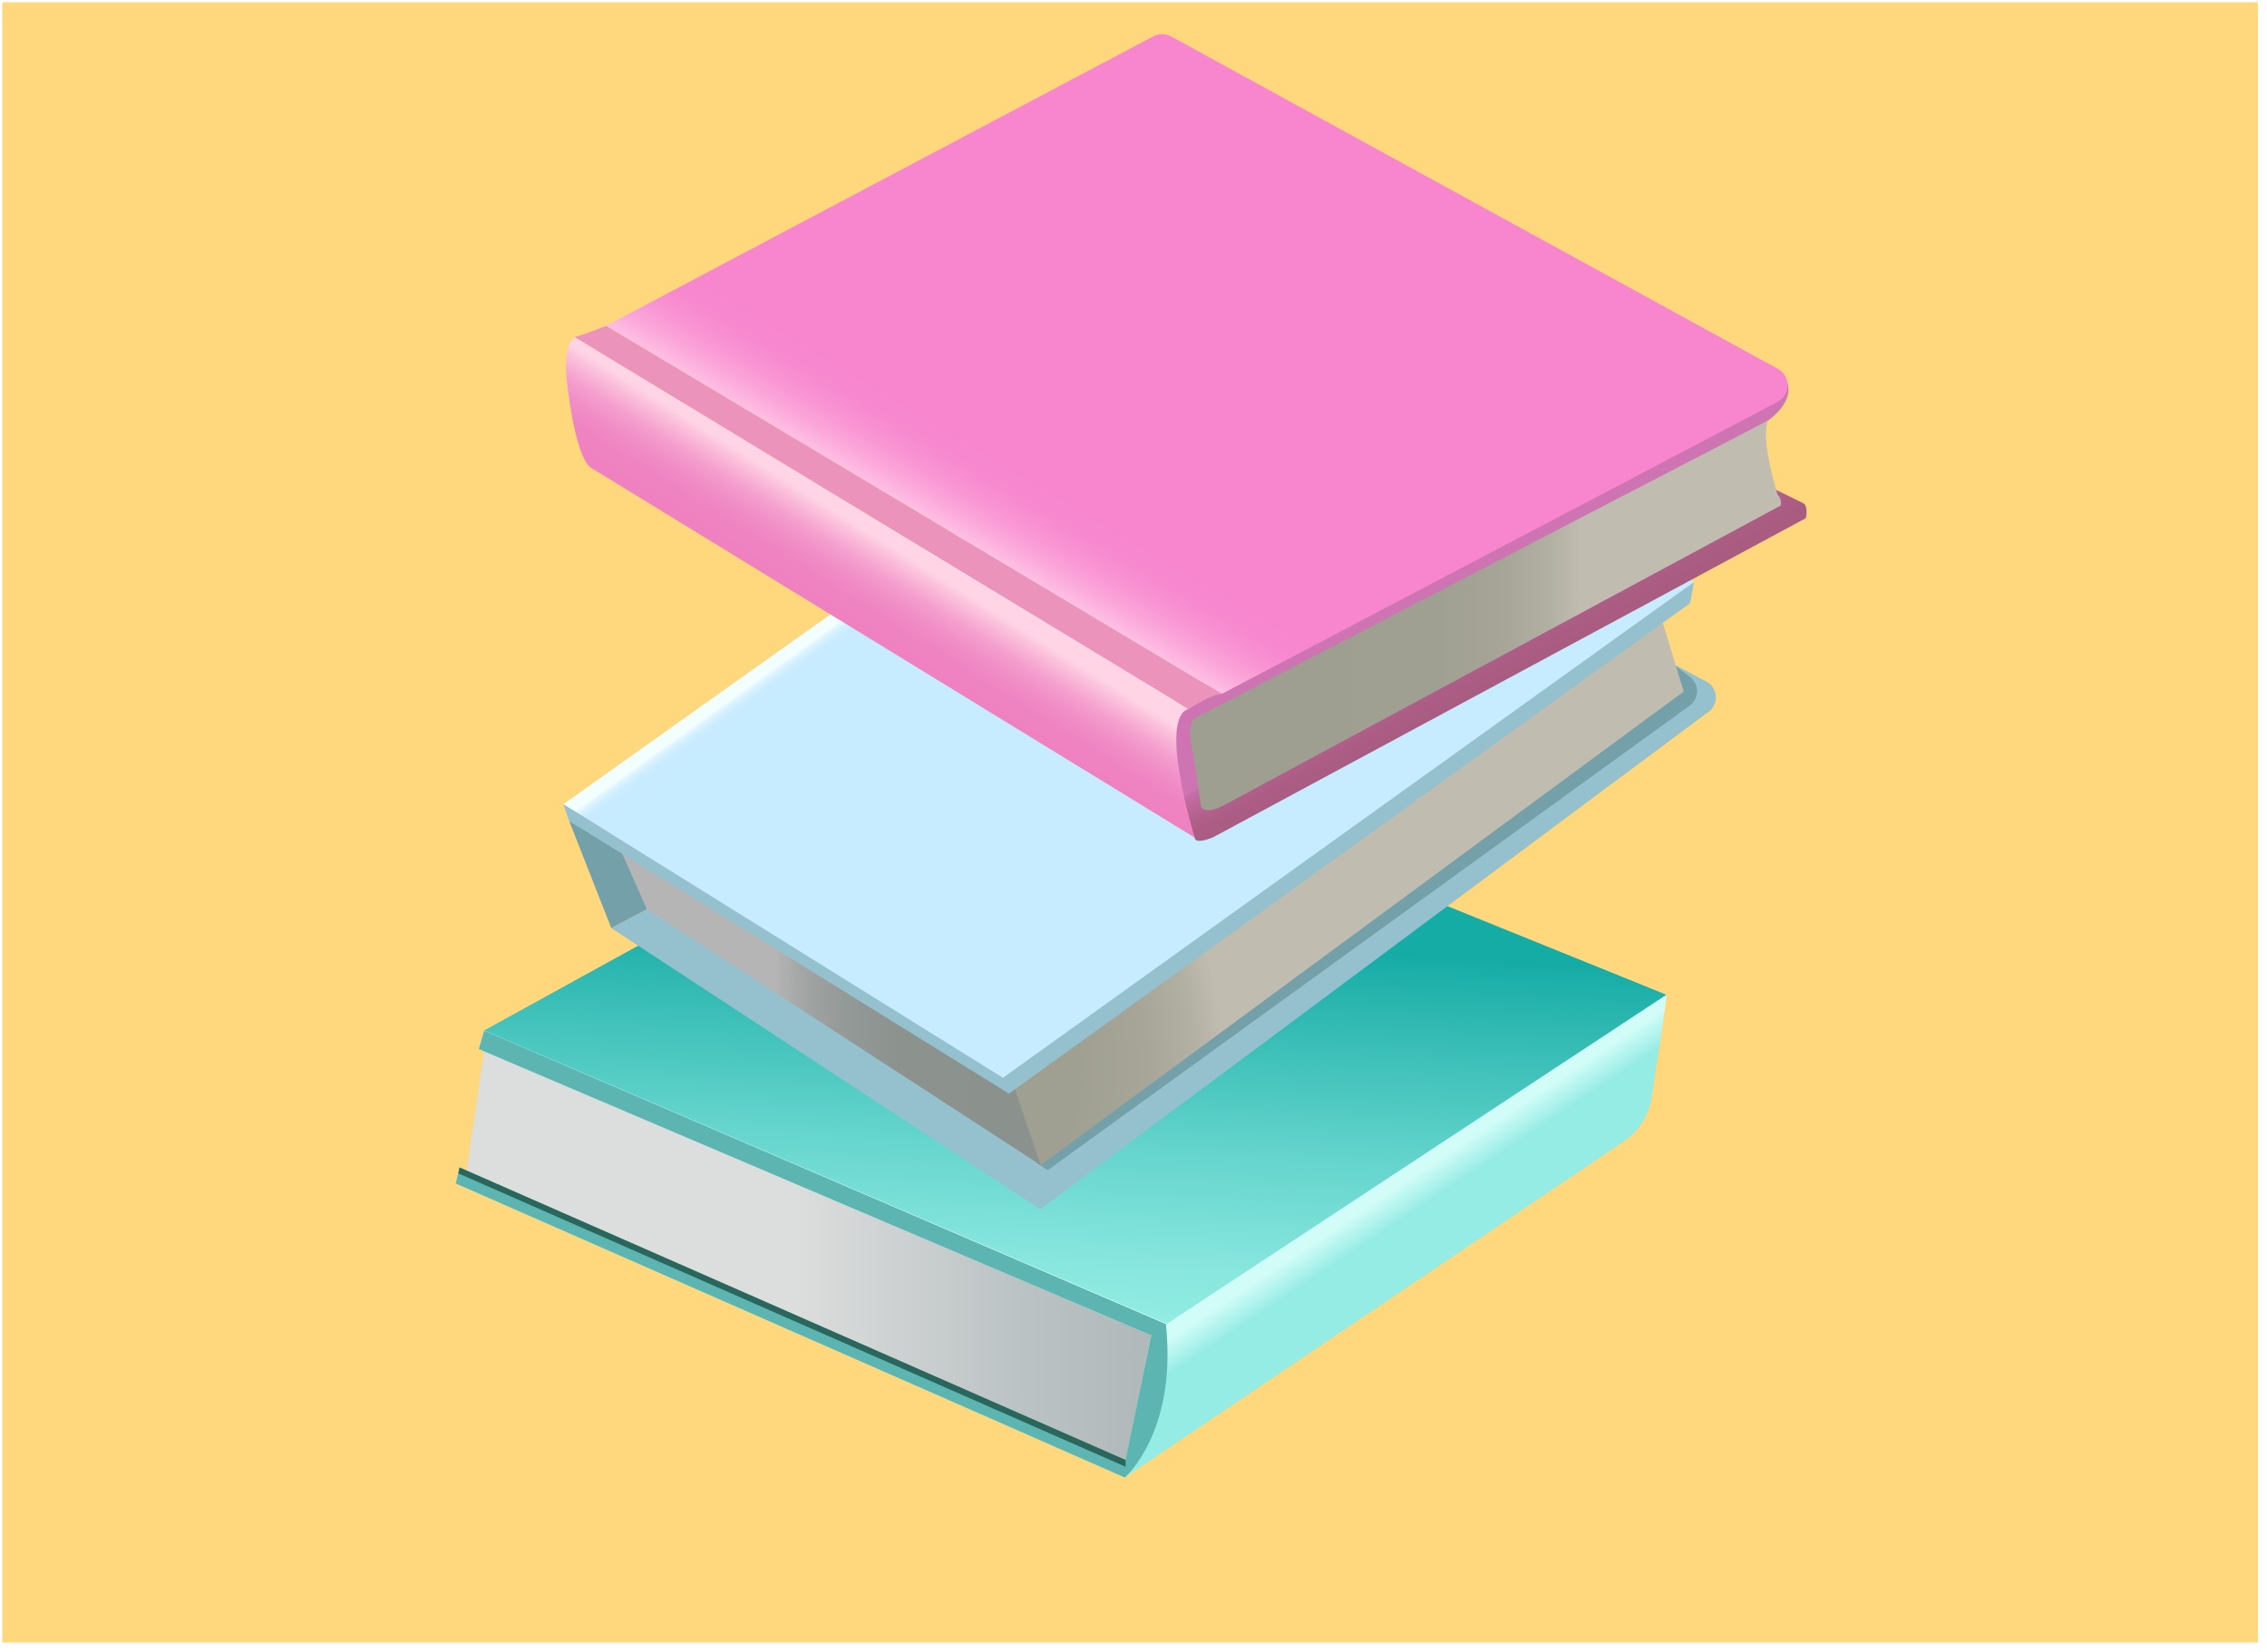
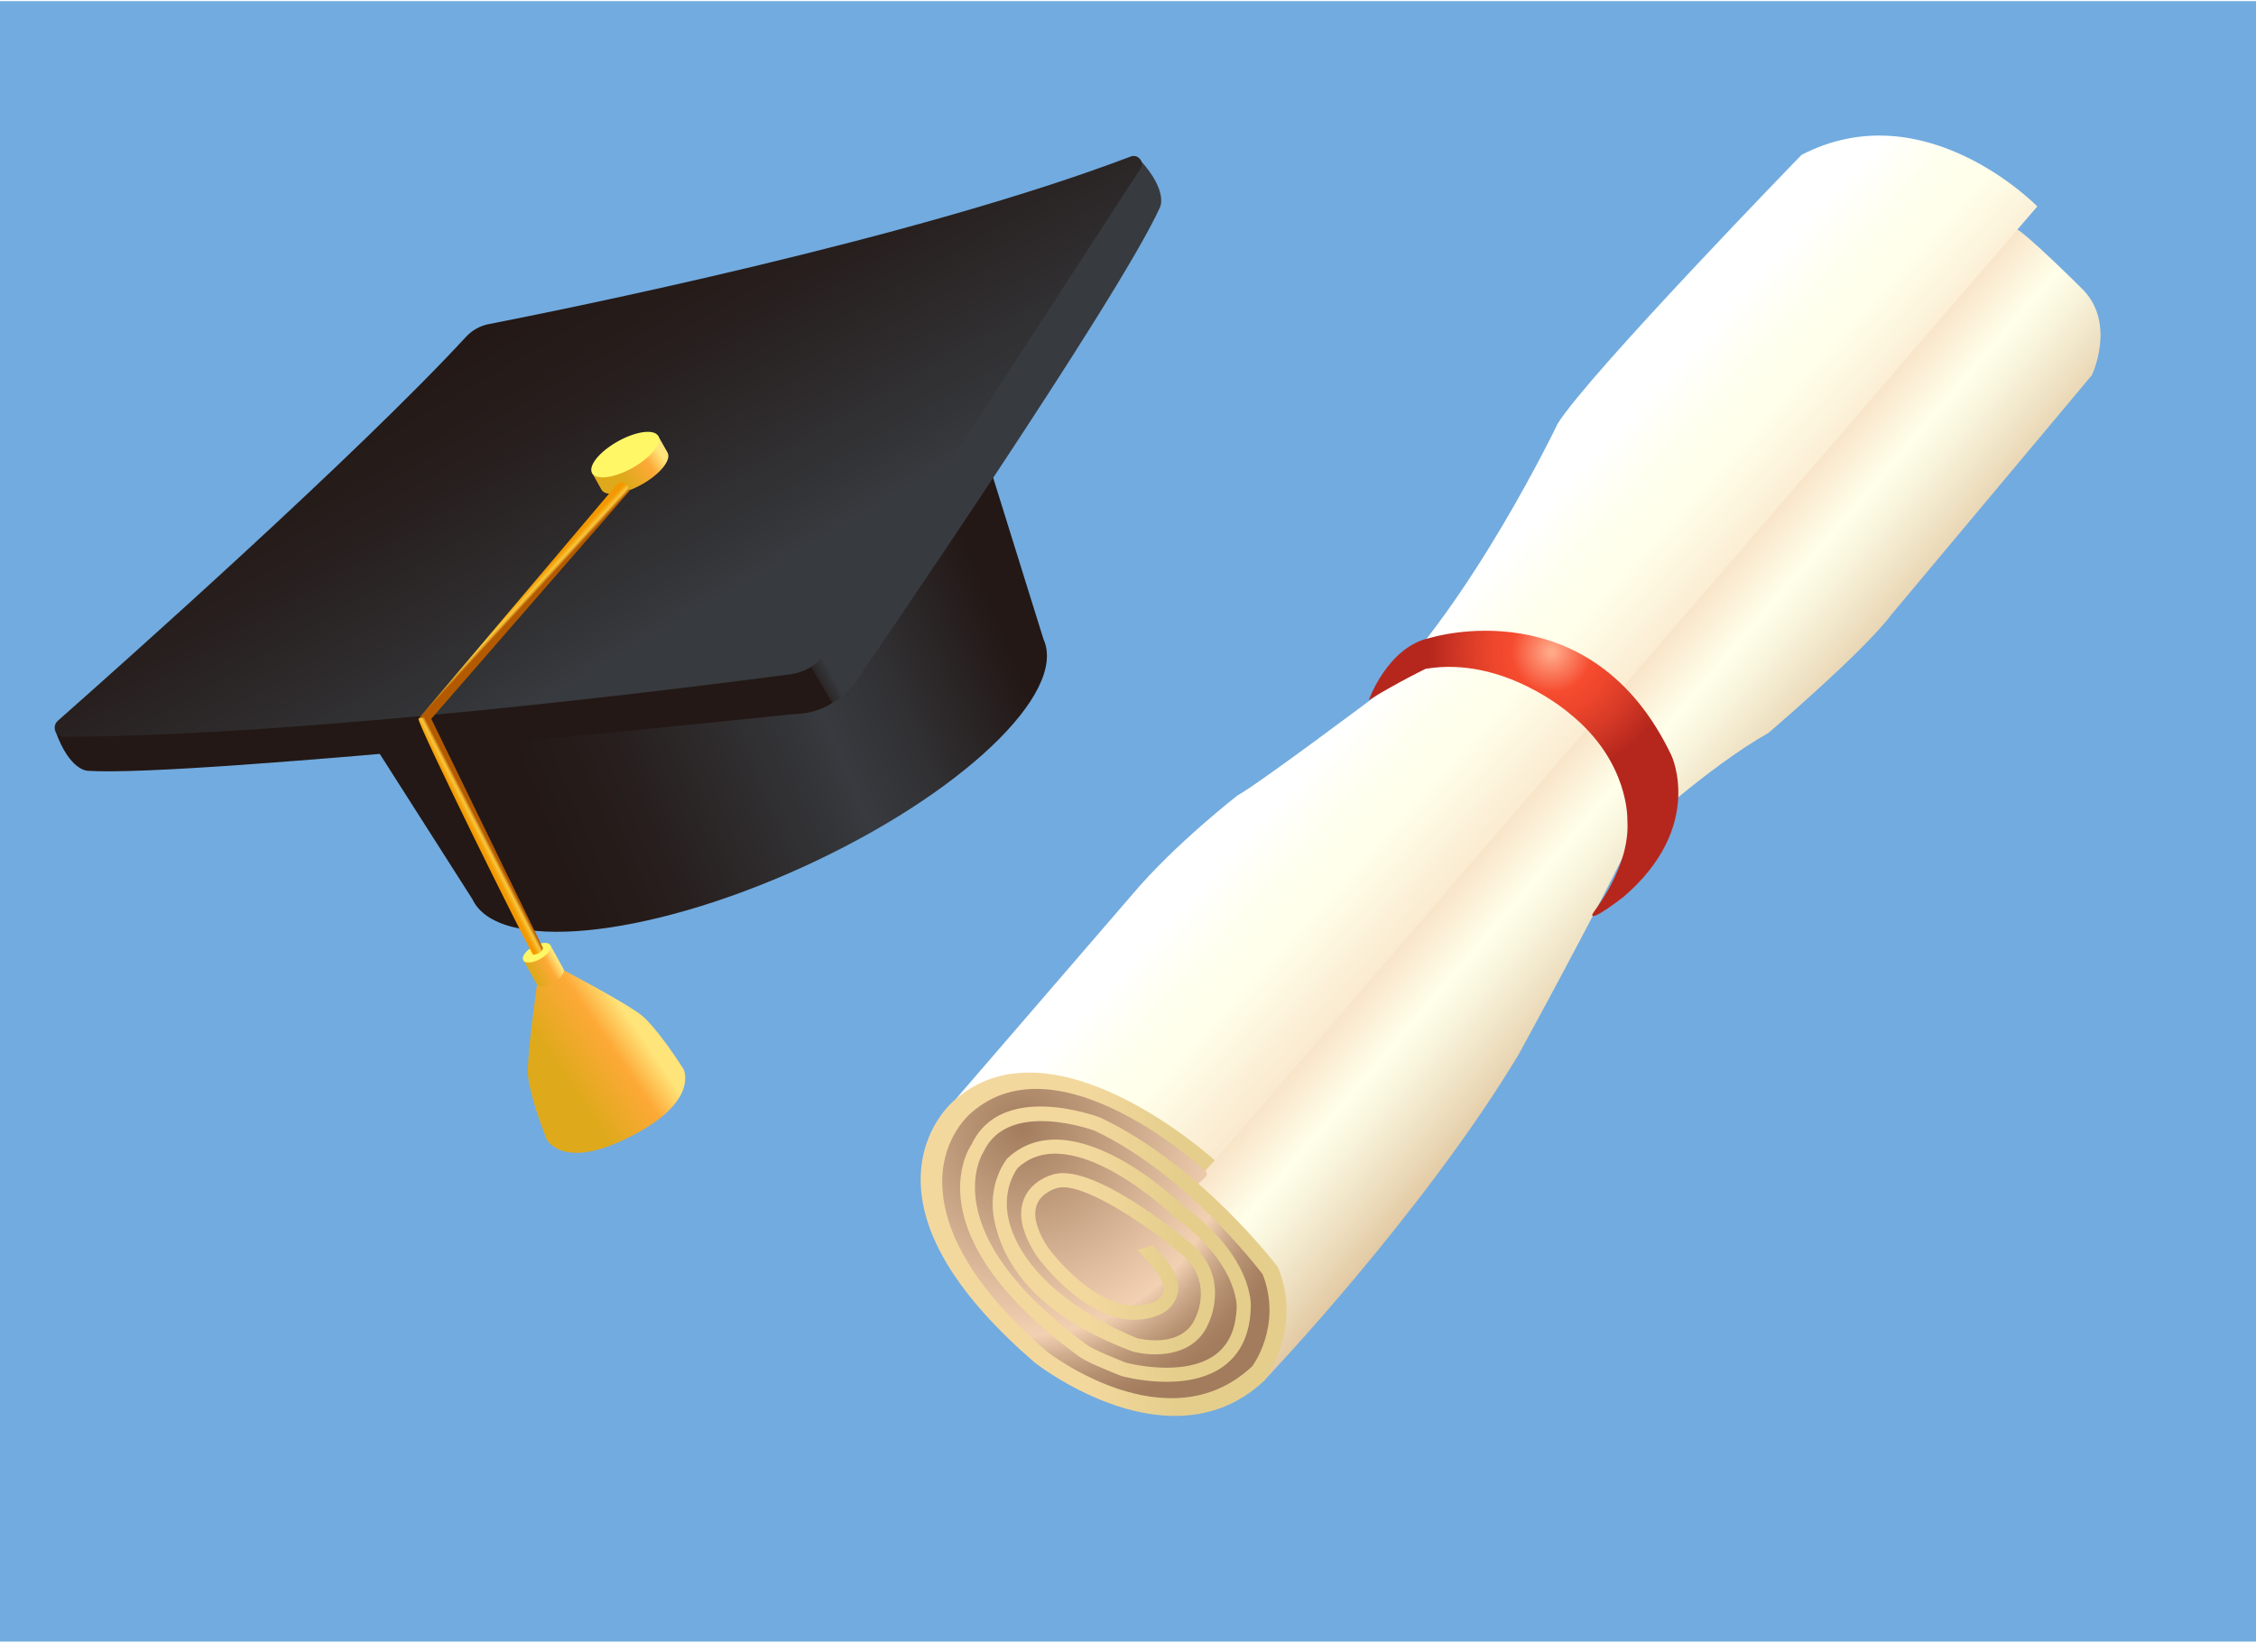
- <svg xmlns="http://www.w3.org/2000/svg" width="199" height="145" viewBox="0 0 199 145" fill="none">
-   <path d="M198.199 0.2H0.199V144.2H198.199V0.2Z" fill="#FFD77C" />
-   <path d="M40.94 102.93L42.569 91.78L102.819 116.96L98.809 128.77L40.94 102.93Z" fill="url(#paint0_linear_53_538)" />
-   <path d="M42.5 90.47L42.03 92.1L101.06 117.24L98.8 128.18L40.34 102.5L40 103.9L98.74 129.71L142.55 100.2C143.86 99.32 144.74 97.93 144.98 96.37C145.5 92.96 146.38 87.2 146.28 87.34C146.14 87.53 42.5 90.48 42.5 90.48V90.47Z" fill="url(#paint1_linear_53_538)" />
-   <path d="M42.5 90.47L42.03 92.1L101.06 117.24L98.8 128.18L40.34 102.5L40 103.9L98.74 129.71C98.74 129.71 103.36 125.74 102.34 116.24L42.5 90.48V90.47Z" fill="#5CB5B0" />
-   <path d="M42.5 90.47L102.44 116.21L146.28 87.33L91.43 65.13C90.37 64.7 89.17 64.77 88.16 65.32L42.51 90.46L42.5 90.47Z" fill="url(#paint2_linear_53_538)" />
-   <path d="M98.8 128.17L98.811 128.77L40.23 103.01L40.34 102.49L98.8 128.17Z" fill="#2B665C" />
-   <path d="M56.79 79.82L91.76 101.98L146.8 58.25L149.79 59.84C150.81 60.38 150.91 61.79 149.99 62.48L91.32 106.16L53.67 81.48L56.8 79.82H56.79Z" fill="#95C0CE" />
-   <path d="M55.011 75.06L56.791 79.82L53.661 81.48L49.961 72.07L55.011 75.06Z" fill="#74A0AA" />
-   <path d="M90.99 102.08L91.971 102.73L148.32 61.95C149.17 61.33 149.19 60.07 148.35 59.43L146.79 58.24L90.981 102.07L90.99 102.08Z" fill="#74A0AA" />
-   <path d="M56.79 79.82L91.35 102.29L89.67 94.57L54.59 74.88L56.79 79.82Z" fill="url(#paint3_linear_53_538)" />
-   <path d="M91.35 102.29L147.8 60.71L145.74 53.95L88.84 94.87L91.35 102.29Z" fill="url(#paint4_radial_53_538)" />
-   <path d="M148.699 51.1L148.359 52.95L88.569 96.01L49.959 72.07L49.449 70.59L89.469 88.93L148.699 51.1Z" fill="#95C0CE" />
-   <path d="M148.701 51.1L88.041 94.62L49.461 70.6L107.711 29.2C108.811 28.42 110.281 28.35 111.441 29.04L148.701 51.1Z" fill="url(#paint5_linear_53_538)" />
-   <path d="M104.87 73.54C104.87 73.54 104.82 74.19 106.48 73.51L158.52 45.49C158.52 45.49 158.76 44.42 158.28 44.17L155.5 42.81L106.09 68.64L105.21 64.11L155.06 37.02C155.06 37.02 157.69 35.36 156.81 33.37C156.81 33.37 103.31 61.49 103.21 61.63C103.11 61.77 101.41 64.21 101.41 64.21L104.87 73.55V73.54Z" fill="url(#paint6_linear_53_538)" />
-   <path d="M105 62.99C105 62.99 104.03 63.37 104.73 66.13L105.43 70.83C105.43 70.83 105.75 71.64 107.59 70.61L156.3 44.39C156.3 44.39 156.46 43.8 156.03 43.42C156.03 43.42 154.53 38.66 155.18 36.93L104.99 62.99H105Z" fill="url(#paint7_linear_53_538)" />
-   <path d="M53.219 28.6C53.219 28.6 51.3 29.36 50.44 29.6L104.319 62.26C104.319 62.26 106.269 60.98 107.269 60.91L53.219 28.6Z" fill="#EC93BC" />
-   <path d="M156.051 35.28L107.261 60.91L53.221 28.6L101.251 3.19C101.741 2.93 102.321 2.94 102.801 3.2L156.071 32.39C157.211 33.02 157.201 34.67 156.041 35.27L156.051 35.28Z" fill="url(#paint8_linear_53_538)" />
-   <path d="M50.44 29.6C50.44 29.6 49.38 30.11 49.77 33.58C49.77 33.58 50.44 39.93 51.82 41.03L104.87 73.53C104.87 73.53 101.64 63.04 104.32 62.25L50.44 29.6Z" fill="url(#paint9_linear_53_538)" />
+ <svg xmlns="http://www.w3.org/2000/svg" width="198" height="145" viewBox="0 0 198 145" fill="none">
+   <path d="M198 0.1H0V144.1H198V0.1Z" fill="#72ABDF" />
+   <path d="M41.447 78.901C43.617 83.661 56.596 82.421 70.436 76.121C84.276 69.821 93.746 60.851 91.576 56.091L85.656 37.091L51.886 42.331L32.147 64.321L41.447 78.911V78.901Z" fill="url(#paint0_linear_71_1324)" />
+   <path d="M71.098 58.301L73.108 61.631C73.108 61.631 72.038 62.641 69.468 62.701C69.468 62.701 16.618 68.281 7.708 67.661C7.708 67.661 6.108 67.701 4.848 64.121L71.098 58.301Z" fill="#231815" />
+   <path d="M71.047 58.321L73.027 61.67C73.027 61.67 74.417 61.211 75.697 58.971C75.697 58.971 98.107 26.351 101.797 18.221C101.797 18.221 102.597 16.831 100.037 14.021L71.047 58.321Z" fill="url(#paint1_linear_71_1324)" />
+   <path d="M100.087 14.82L72.597 57.14C71.867 58.27 70.687 59.02 69.357 59.19C60.707 60.34 27.197 64.59 5.607 64.68C4.867 64.68 4.517 63.77 5.077 63.27C10.917 58.11 31.357 39.91 40.907 29.56C41.437 28.99 42.127 28.6 42.897 28.45C49.317 27.2 80.217 20.98 99.237 13.74C99.897 13.49 100.477 14.23 100.097 14.82H100.087Z" fill="url(#paint2_linear_71_1324)" />
+   <path d="M57.767 38.27L58.587 39.73C58.947 40.37 57.937 41.62 56.337 42.52C54.737 43.42 53.147 43.63 52.787 42.98L51.967 41.52L57.767 38.27Z" fill="url(#paint3_linear_71_1324)" />
+   <path d="M55.52 41.067C57.124 40.168 58.134 38.92 57.775 38.279C57.416 37.638 55.825 37.847 54.22 38.746C52.615 39.645 51.605 40.893 51.964 41.533C52.323 42.174 53.915 41.965 55.52 41.067Z" fill="#FFF766" />
+   <path d="M59.967 93.81C57.657 90.2 56.377 89.18 56.377 89.18C55.057 88.09 49.447 85.15 49.447 85.15L48.467 85.55L48.427 85.47L47.147 86.33C47.147 86.33 46.227 92.64 46.337 94.36C46.337 94.36 46.407 96 47.967 100C47.967 100 49.337 102.79 55.167 99.85C61.517 96.71 59.977 93.8 59.977 93.8L59.967 93.81Z" fill="url(#paint4_linear_71_1324)" />
+   <path d="M48.297 82.951L49.447 85.041C49.617 85.351 49.227 85.891 48.578 86.261C47.928 86.631 47.258 86.681 47.087 86.371L45.938 84.281L48.307 82.951H48.297Z" fill="url(#paint5_linear_71_1324)" />
+   <path d="M47.417 84.178C48.073 83.811 48.466 83.268 48.296 82.964C48.126 82.661 47.457 82.712 46.802 83.079C46.147 83.446 45.753 83.99 45.923 84.293C46.093 84.597 46.762 84.546 47.417 84.178Z" fill="#FFF766" />
+   <path d="M55.256 43.091L37.856 63.091H36.736L54.136 42.531C54.136 42.531 54.906 41.831 55.256 43.091Z" fill="url(#paint6_linear_71_1324)" />
+   <path d="M37.847 63.09L47.657 83.231C47.657 83.231 47.597 83.71 46.797 83.811C46.657 83.831 36.528 63.42 36.727 63.081C36.727 63.081 37.578 62.8 37.847 63.081V63.09Z" fill="url(#paint7_linear_71_1324)" />
+   <path d="M110.946 121.19C110.946 121.19 124.776 106.7 133.276 92.581C133.276 92.581 140.816 78.8 143.286 73.451C143.286 73.451 149.866 67.35 155.216 64.331C155.216 64.331 163.576 57.2 165.976 53.98L183.596 32.931C183.596 32.931 185.726 28.471 182.846 25.46C182.846 25.46 177.496 20.11 176.746 19.98L131.366 65.641L102.986 101.61L110.956 121.2L110.946 121.19Z" fill="url(#paint8_linear_71_1324)" />
+   <path d="M110.136 120.051C106.136 124.841 96.906 123.731 89.526 117.571C82.146 111.411 79.396 102.531 83.396 97.741C87.396 92.951 96.626 94.061 104.006 100.221C105.856 101.761 104.626 101.101 105.856 102.871C106.256 103.441 104.606 103.871 105.166 104.361C114.706 112.751 112.806 116.841 110.136 120.051Z" fill="url(#paint9_radial_71_1324)" />
+   <path d="M106.616 101.851L178.806 18.121C178.806 18.121 168.936 7.971 158.106 13.601C158.106 13.601 139.456 32.801 136.716 37.181C136.716 37.181 129.176 52.951 120.816 61.041C120.816 61.041 110.396 68.861 108.616 69.821C108.616 69.821 103.136 74.071 99.426 78.461L83.816 96.561C83.816 96.561 92.296 90.391 106.626 101.861L106.616 101.851Z" fill="url(#paint10_linear_71_1324)" />
+   <path d="M103.116 124.291C96.757 124.291 90.876 119.661 90.796 119.591C84.076 113.781 80.716 108.321 80.806 103.351C80.886 98.951 83.686 96.641 83.806 96.551C92.276 89.101 106.036 101.331 106.616 101.851L105.786 102.771C105.656 102.651 92.927 90.941 85.257 97.671C85.136 97.771 82.756 99.751 82.696 103.581C82.636 108.101 85.587 113.191 91.897 118.651C91.987 118.721 102.496 126.881 109.896 119.941C109.896 119.941 112.576 116.421 110.826 111.871C110.186 111.051 104.006 103.001 96.067 99.251C96.037 99.251 88.526 96.451 86.337 101.081C86.237 101.241 81.817 108.041 95.317 118.001C95.987 118.491 97.896 119.251 98.806 119.611C98.806 119.611 103.876 120.991 106.676 118.911C107.866 118.031 108.486 116.621 108.536 114.711C108.536 114.651 108.666 110.891 103.036 106.791C102.876 106.651 94.006 98.121 89.306 102.541C89.306 102.551 87.916 104.291 88.507 106.991C89.046 109.491 91.507 113.961 99.796 117.471C99.856 117.471 103.796 118.521 104.956 115.591C105.046 115.411 106.586 112.161 103.316 109.791C100.266 107.271 94.716 103.571 92.686 104.321C92.626 104.341 91.397 104.691 90.996 105.761C90.647 106.691 90.977 107.991 91.977 109.511C92.007 109.551 96.826 116.161 101.296 114.261C101.306 114.261 102.036 113.941 102.146 113.261C102.276 112.501 101.106 110.921 99.787 109.741L101.126 109.331C102.826 110.861 103.576 112.261 103.366 113.491C103.126 114.841 101.826 115.391 101.766 115.411C96.397 117.681 91.166 110.521 90.957 110.211C89.707 108.281 89.336 106.641 89.846 105.301C90.486 103.631 92.246 103.151 92.326 103.131C95.647 101.941 103.236 108.101 104.086 108.811C108.186 111.781 106.116 116.051 106.096 116.091C104.856 119.221 101.146 119.121 99.356 118.621C91.246 115.551 88.147 111.251 87.287 107.221C86.587 103.931 88.326 101.781 88.406 101.691C94.016 96.401 103.436 105.451 103.836 105.841C110.006 110.321 109.796 114.581 109.776 114.761C109.716 117.051 108.926 118.791 107.416 119.911C104.126 122.341 98.666 120.851 98.436 120.791C96.916 120.191 95.326 119.541 94.587 118.991C80.037 108.251 85.056 100.761 85.276 100.451C87.906 94.881 96.207 97.971 96.567 98.101C105.216 102.181 111.846 110.831 112.126 111.191L112.206 111.341C114.296 116.611 111.096 121.011 110.966 121.191C108.536 123.481 105.796 124.291 103.136 124.291H103.116Z" fill="url(#paint11_linear_71_1324)" />
+   <path d="M120.127 61.47C120.127 61.47 121.797 56.74 125.537 55.99C125.537 55.99 139.697 51.56 146.707 66.34C146.707 66.34 149.637 72.6 142.487 78.73C142.487 78.73 139.477 81.08 139.767 80.23C139.837 80.03 143.107 76.15 142.827 71.99C142.827 71.99 143.027 66.88 137.787 62.66C137.787 62.66 131.997 57.55 125.127 58.71C125.127 58.71 123.047 59.69 120.117 61.46L120.127 61.47Z" fill="url(#paint12_radial_71_1324)" />
  <defs>
-     <linearGradient id="paint0_linear_53_538" x1="40.94" y1="110.28" x2="102.819" y2="110.28" gradientUnits="userSpaceOnUse">
-       <stop offset="0.47" stop-color="#DCDDDD" />
-       <stop offset="0.78" stop-color="#BCC3C4" />
-       <stop offset="0.95" stop-color="#B1B9BB" />
+     <linearGradient id="paint0_linear_71_1324" x1="40.736" y1="67.721" x2="87.776" y2="48.191" gradientUnits="userSpaceOnUse">
+       <stop offset="0.09" stop-color="#231815" />
+       <stop offset="0.26" stop-color="#271F1E" />
+       <stop offset="0.54" stop-color="#333437" />
+       <stop offset="0.61" stop-color="#373A3F" />
+       <stop offset="0.72" stop-color="#323235" />
+       <stop offset="0.9" stop-color="#261E1D" />
+       <stop offset="0.95" stop-color="#231815" />
    </linearGradient>
-     <linearGradient id="paint1_linear_53_538" x1="111.93" y1="123.79" x2="99.73" y2="105.49" gradientUnits="userSpaceOnUse">
-       <stop offset="0.35" stop-color="#95ECE5" />
-       <stop offset="0.47" stop-color="#D1FCF7" />
+     <linearGradient id="paint1_linear_71_1324" x1="64.607" y1="49.691" x2="68.727" y2="47.461" gradientUnits="userSpaceOnUse">
+       <stop offset="0.09" stop-color="#231815" />
+       <stop offset="0.26" stop-color="#271F1E" />
+       <stop offset="0.54" stop-color="#333437" />
+       <stop offset="0.61" stop-color="#373A3F" />
    </linearGradient>
-     <linearGradient id="paint2_linear_53_538" x1="94.77" y1="82.31" x2="92.88" y2="115.12" gradientUnits="userSpaceOnUse">
-       <stop stop-color="#16ACA6" />
-       <stop offset="0.19" stop-color="#32BAB3" />
-       <stop offset="0.56" stop-color="#65D5CD" />
-       <stop offset="0.84" stop-color="#85E5DD" />
-       <stop offset="1" stop-color="#91ECE3" />
+     <linearGradient id="paint2_linear_71_1324" x1="42.857" y1="22.61" x2="72.607" y2="73.7" gradientUnits="userSpaceOnUse">
+       <stop offset="0.09" stop-color="#231815" />
+       <stop offset="0.26" stop-color="#271F1E" />
+       <stop offset="0.54" stop-color="#333437" />
+       <stop offset="0.61" stop-color="#373A3F" />
    </linearGradient>
-     <linearGradient id="paint3_linear_53_538" x1="54.59" y1="88.59" x2="91.35" y2="88.59" gradientUnits="userSpaceOnUse">
-       <stop offset="0.37" stop-color="#B5B5B6" />
-       <stop offset="0.38" stop-color="#B0B0B1" />
-       <stop offset="0.45" stop-color="#9FA3A1" />
-       <stop offset="0.54" stop-color="#939996" />
-       <stop offset="0.66" stop-color="#8C938F" />
-       <stop offset="1" stop-color="#8B928E" />
+     <linearGradient id="paint3_linear_71_1324" x1="54.607" y1="41.73" x2="58.437" y2="39.12" gradientUnits="userSpaceOnUse">
+       <stop stop-color="#DFA91C" />
+       <stop offset="0.53" stop-color="#FDA937" />
+       <stop offset="0.83" stop-color="#FFE47A" />
    </linearGradient>
-     <radialGradient id="paint4_radial_53_538" cx="0" cy="0" r="1" gradientUnits="userSpaceOnUse" gradientTransform="translate(71.8998 93.54) scale(53.81)">
-       <stop offset="0.13" stop-color="#9E9E91" />
-       <stop offset="0.42" stop-color="#9F9F92" />
-       <stop offset="0.53" stop-color="#A6A598" />
-       <stop offset="0.61" stop-color="#B2B0A3" />
-       <stop offset="0.66" stop-color="#C0BDB0" />
+     <linearGradient id="paint4_linear_71_1324" x1="49.427" y1="94.39" x2="57.027" y2="89.21" gradientUnits="userSpaceOnUse">
+       <stop stop-color="#DFA91C" />
+       <stop offset="0.53" stop-color="#FDA937" />
+       <stop offset="0.83" stop-color="#FFE47A" />
+     </linearGradient>
+     <linearGradient id="paint5_linear_71_1324" x1="46.788" y1="85.541" x2="49.337" y2="84.061" gradientUnits="userSpaceOnUse">
+       <stop stop-color="#DFA91C" />
+       <stop offset="0.53" stop-color="#FDA937" />
+       <stop offset="0.83" stop-color="#FFE47A" />
+     </linearGradient>
+     <linearGradient id="paint6_linear_71_1324" x1="45.456" y1="52.441" x2="46.096" y2="53.031" gradientUnits="userSpaceOnUse">
+       <stop offset="0.09" stop-color="#F39800" />
+       <stop offset="0.22" stop-color="#F39F09" />
+       <stop offset="0.43" stop-color="#F6B222" />
+       <stop offset="0.61" stop-color="#F9C73D" />
+       <stop offset="0.66" stop-color="#F3BD37" />
+       <stop offset="0.75" stop-color="#E3A52A" />
+       <stop offset="0.87" stop-color="#C97C13" />
+       <stop offset="0.95" stop-color="#B35A00" />
+     </linearGradient>
+     <linearGradient id="paint7_linear_71_1324" x1="41.688" y1="73.54" x2="42.508" y2="73.121" gradientUnits="userSpaceOnUse">
+       <stop offset="0.09" stop-color="#F39800" />
+       <stop offset="0.22" stop-color="#F39F09" />
+       <stop offset="0.43" stop-color="#F6B222" />
+       <stop offset="0.61" stop-color="#F9C73D" />
+       <stop offset="0.66" stop-color="#F3BD37" />
+       <stop offset="0.75" stop-color="#E3A52A" />
+       <stop offset="0.87" stop-color="#C97C13" />
+       <stop offset="0.95" stop-color="#B35A00" />
+     </linearGradient>
+     <linearGradient id="paint8_linear_71_1324" x1="133.986" y1="62.041" x2="151.686" y2="77.21" gradientUnits="userSpaceOnUse">
+       <stop offset="0.16" stop-color="#F7DDBF" />
+       <stop offset="0.45" stop-color="#FFFFEA" />
+       <stop offset="0.56" stop-color="#F9F5DD" />
+       <stop offset="0.77" stop-color="#ECDCBC" />
+       <stop offset="1" stop-color="#DCBD92" />
+     </linearGradient>
+     <radialGradient id="paint9_radial_71_1324" cx="0" cy="0" r="1" gradientUnits="userSpaceOnUse" gradientTransform="translate(89.6658 99.0208) scale(52.1 52.1)">
+       <stop stop-color="#A27C5D" />
+       <stop offset="0.35" stop-color="#F2D1B2" />
+       <stop offset="0.39" stop-color="#CFAC8D" />
+       <stop offset="0.43" stop-color="#B69172" />
+       <stop offset="0.47" stop-color="#A78162" />
+       <stop offset="0.49" stop-color="#A27C5D" />
    </radialGradient>
-     <linearGradient id="paint5_linear_53_538" x1="87.341" y1="44.42" x2="90.601" y2="48.98" gradientUnits="userSpaceOnUse">
-       <stop offset="0.05" stop-color="#F3FFFF" />
-       <stop offset="0.07" stop-color="#ECFBFF" />
-       <stop offset="0.12" stop-color="#DBF4FF" />
-       <stop offset="0.19" stop-color="#CFEEFF" />
-       <stop offset="0.28" stop-color="#C8EBFF" />
-       <stop offset="0.55" stop-color="#C7EBFF" />
+     <linearGradient id="paint10_linear_71_1324" x1="118.616" y1="45.751" x2="147.336" y2="71.951" gradientUnits="userSpaceOnUse">
+       <stop offset="0.3" stop-color="white" />
+       <stop offset="0.43" stop-color="#FFFFEF" />
+       <stop offset="0.53" stop-color="#FFFFEA" />
+       <stop offset="0.69" stop-color="#FBEED4" />
+       <stop offset="0.86" stop-color="#F8E1C4" />
+       <stop offset="1" stop-color="#F7DDBF" />
    </linearGradient>
-     <linearGradient id="paint6_linear_53_538" x1="138.75" y1="67.53" x2="122.99" y2="39.5" gradientUnits="userSpaceOnUse">
-       <stop offset="0.2" stop-color="#A85A7E" />
-       <stop offset="0.32" stop-color="#A95B80" />
-       <stop offset="0.38" stop-color="#AE5E87" />
-       <stop offset="0.42" stop-color="#B86594" />
-       <stop offset="0.46" stop-color="#C56EA7" />
-       <stop offset="0.47" stop-color="#CE74B3" />
+     <linearGradient id="paint11_linear_71_1324" x1="80.806" y1="109.221" x2="112.896" y2="109.221" gradientUnits="userSpaceOnUse">
+       <stop offset="0.45" stop-color="#F3D89E" />
+       <stop offset="0.63" stop-color="#E9D191" />
+       <stop offset="0.7" stop-color="#E5CE8C" />
    </linearGradient>
-     <linearGradient id="paint7_linear_53_538" x1="104.47" y1="54.03" x2="156.34" y2="54.03" gradientUnits="userSpaceOnUse">
-       <stop offset="0.13" stop-color="#9E9E91" />
-       <stop offset="0.42" stop-color="#9F9F92" />
-       <stop offset="0.53" stop-color="#A6A598" />
-       <stop offset="0.61" stop-color="#B2B0A3" />
-       <stop offset="0.66" stop-color="#C0BDB0" />
-     </linearGradient>
-     <linearGradient id="paint8_linear_53_538" x1="92.541" y1="52.45" x2="98.141" y2="43.07" gradientUnits="userSpaceOnUse">
-       <stop stop-color="#FFC4E5" />
-       <stop offset="0.18" stop-color="#FBA9DB" />
-       <stop offset="0.36" stop-color="#F995D3" />
-       <stop offset="0.54" stop-color="#F789CF" />
-       <stop offset="0.73" stop-color="#F786CE" />
-     </linearGradient>
-     <linearGradient id="paint9_linear_53_538" x1="80.08" y1="47.65" x2="72.19" y2="60.17" gradientUnits="userSpaceOnUse">
-       <stop offset="0.08" stop-color="#FFD5E5" />
-       <stop offset="0.16" stop-color="#FABBD9" />
-       <stop offset="0.25" stop-color="#F5A1CF" />
-       <stop offset="0.35" stop-color="#F18FC7" />
-       <stop offset="0.46" stop-color="#EF84C2" />
-       <stop offset="0.58" stop-color="#EF81C1" />
-     </linearGradient>
+     <radialGradient id="paint12_radial_71_1324" cx="0" cy="0" r="1" gradientUnits="userSpaceOnUse" gradientTransform="translate(136.187 57.2304) scale(10.77)">
+       <stop offset="0.02" stop-color="#FFA988" />
+       <stop offset="0.33" stop-color="#F64B2F" />
+       <stop offset="0.49" stop-color="#ED462C" />
+       <stop offset="0.73" stop-color="#D53926" />
+       <stop offset="1" stop-color="#B5271D" />
+     </radialGradient>
  </defs>
</svg>
